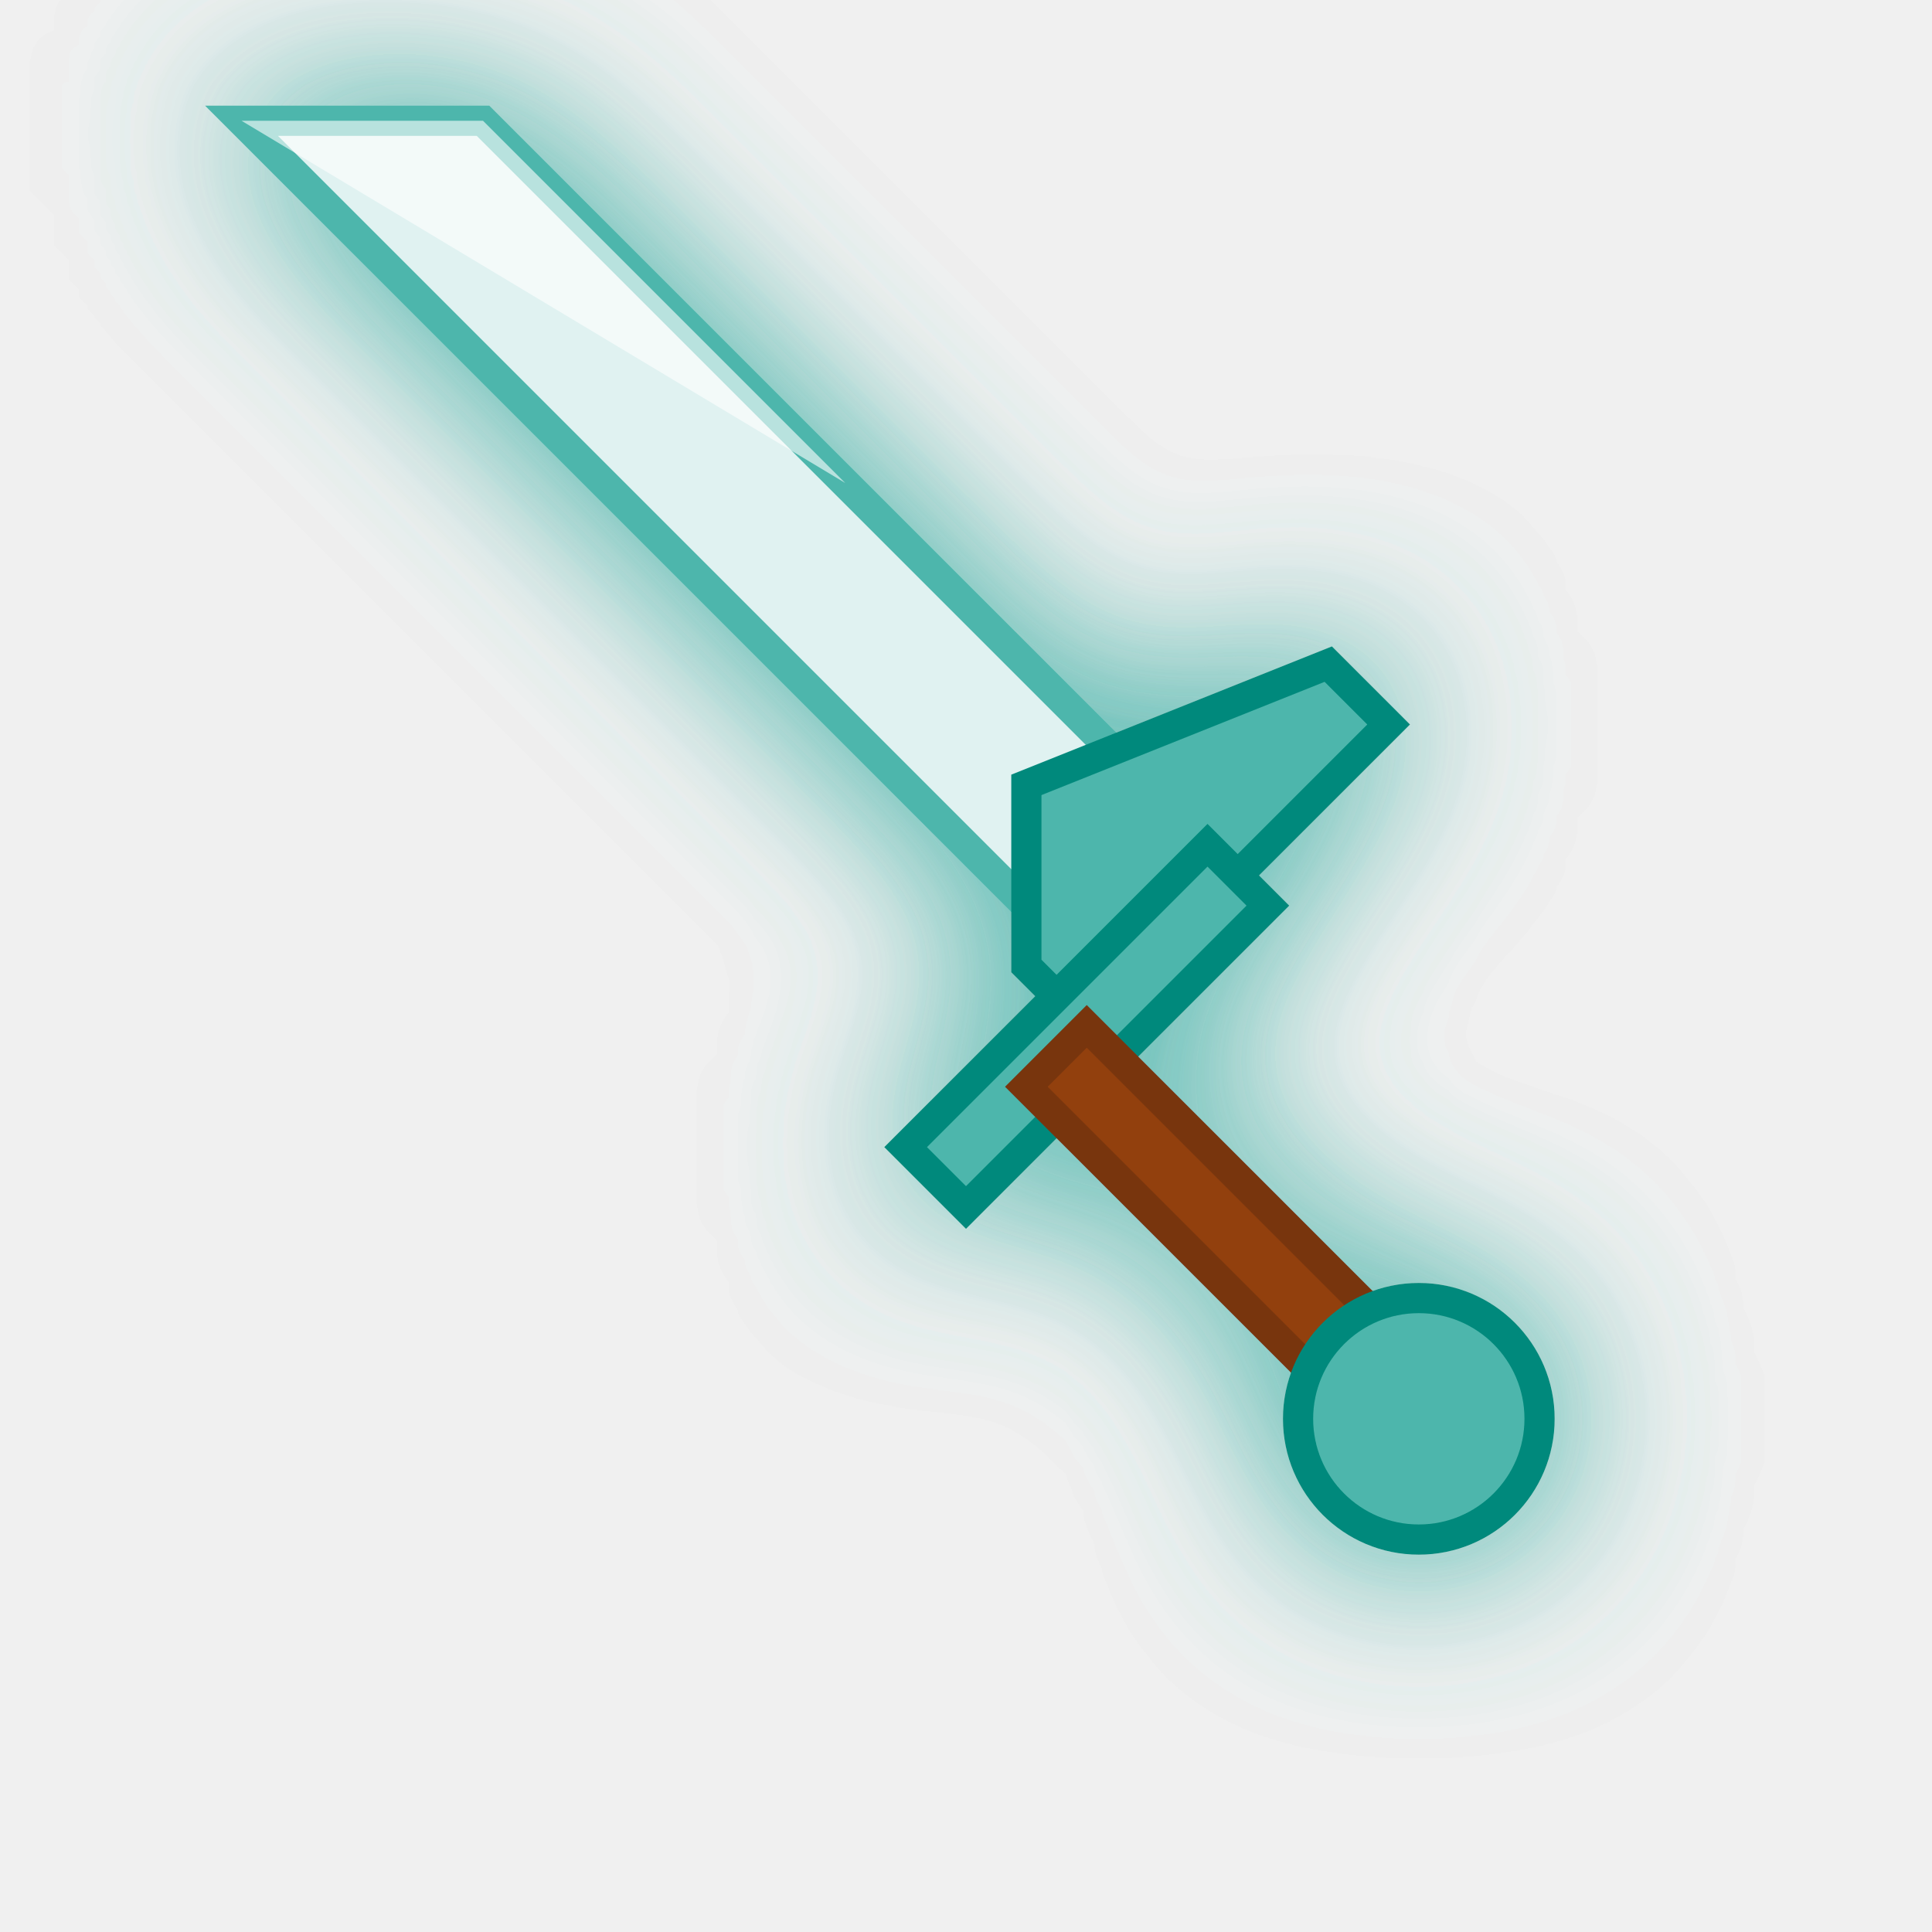
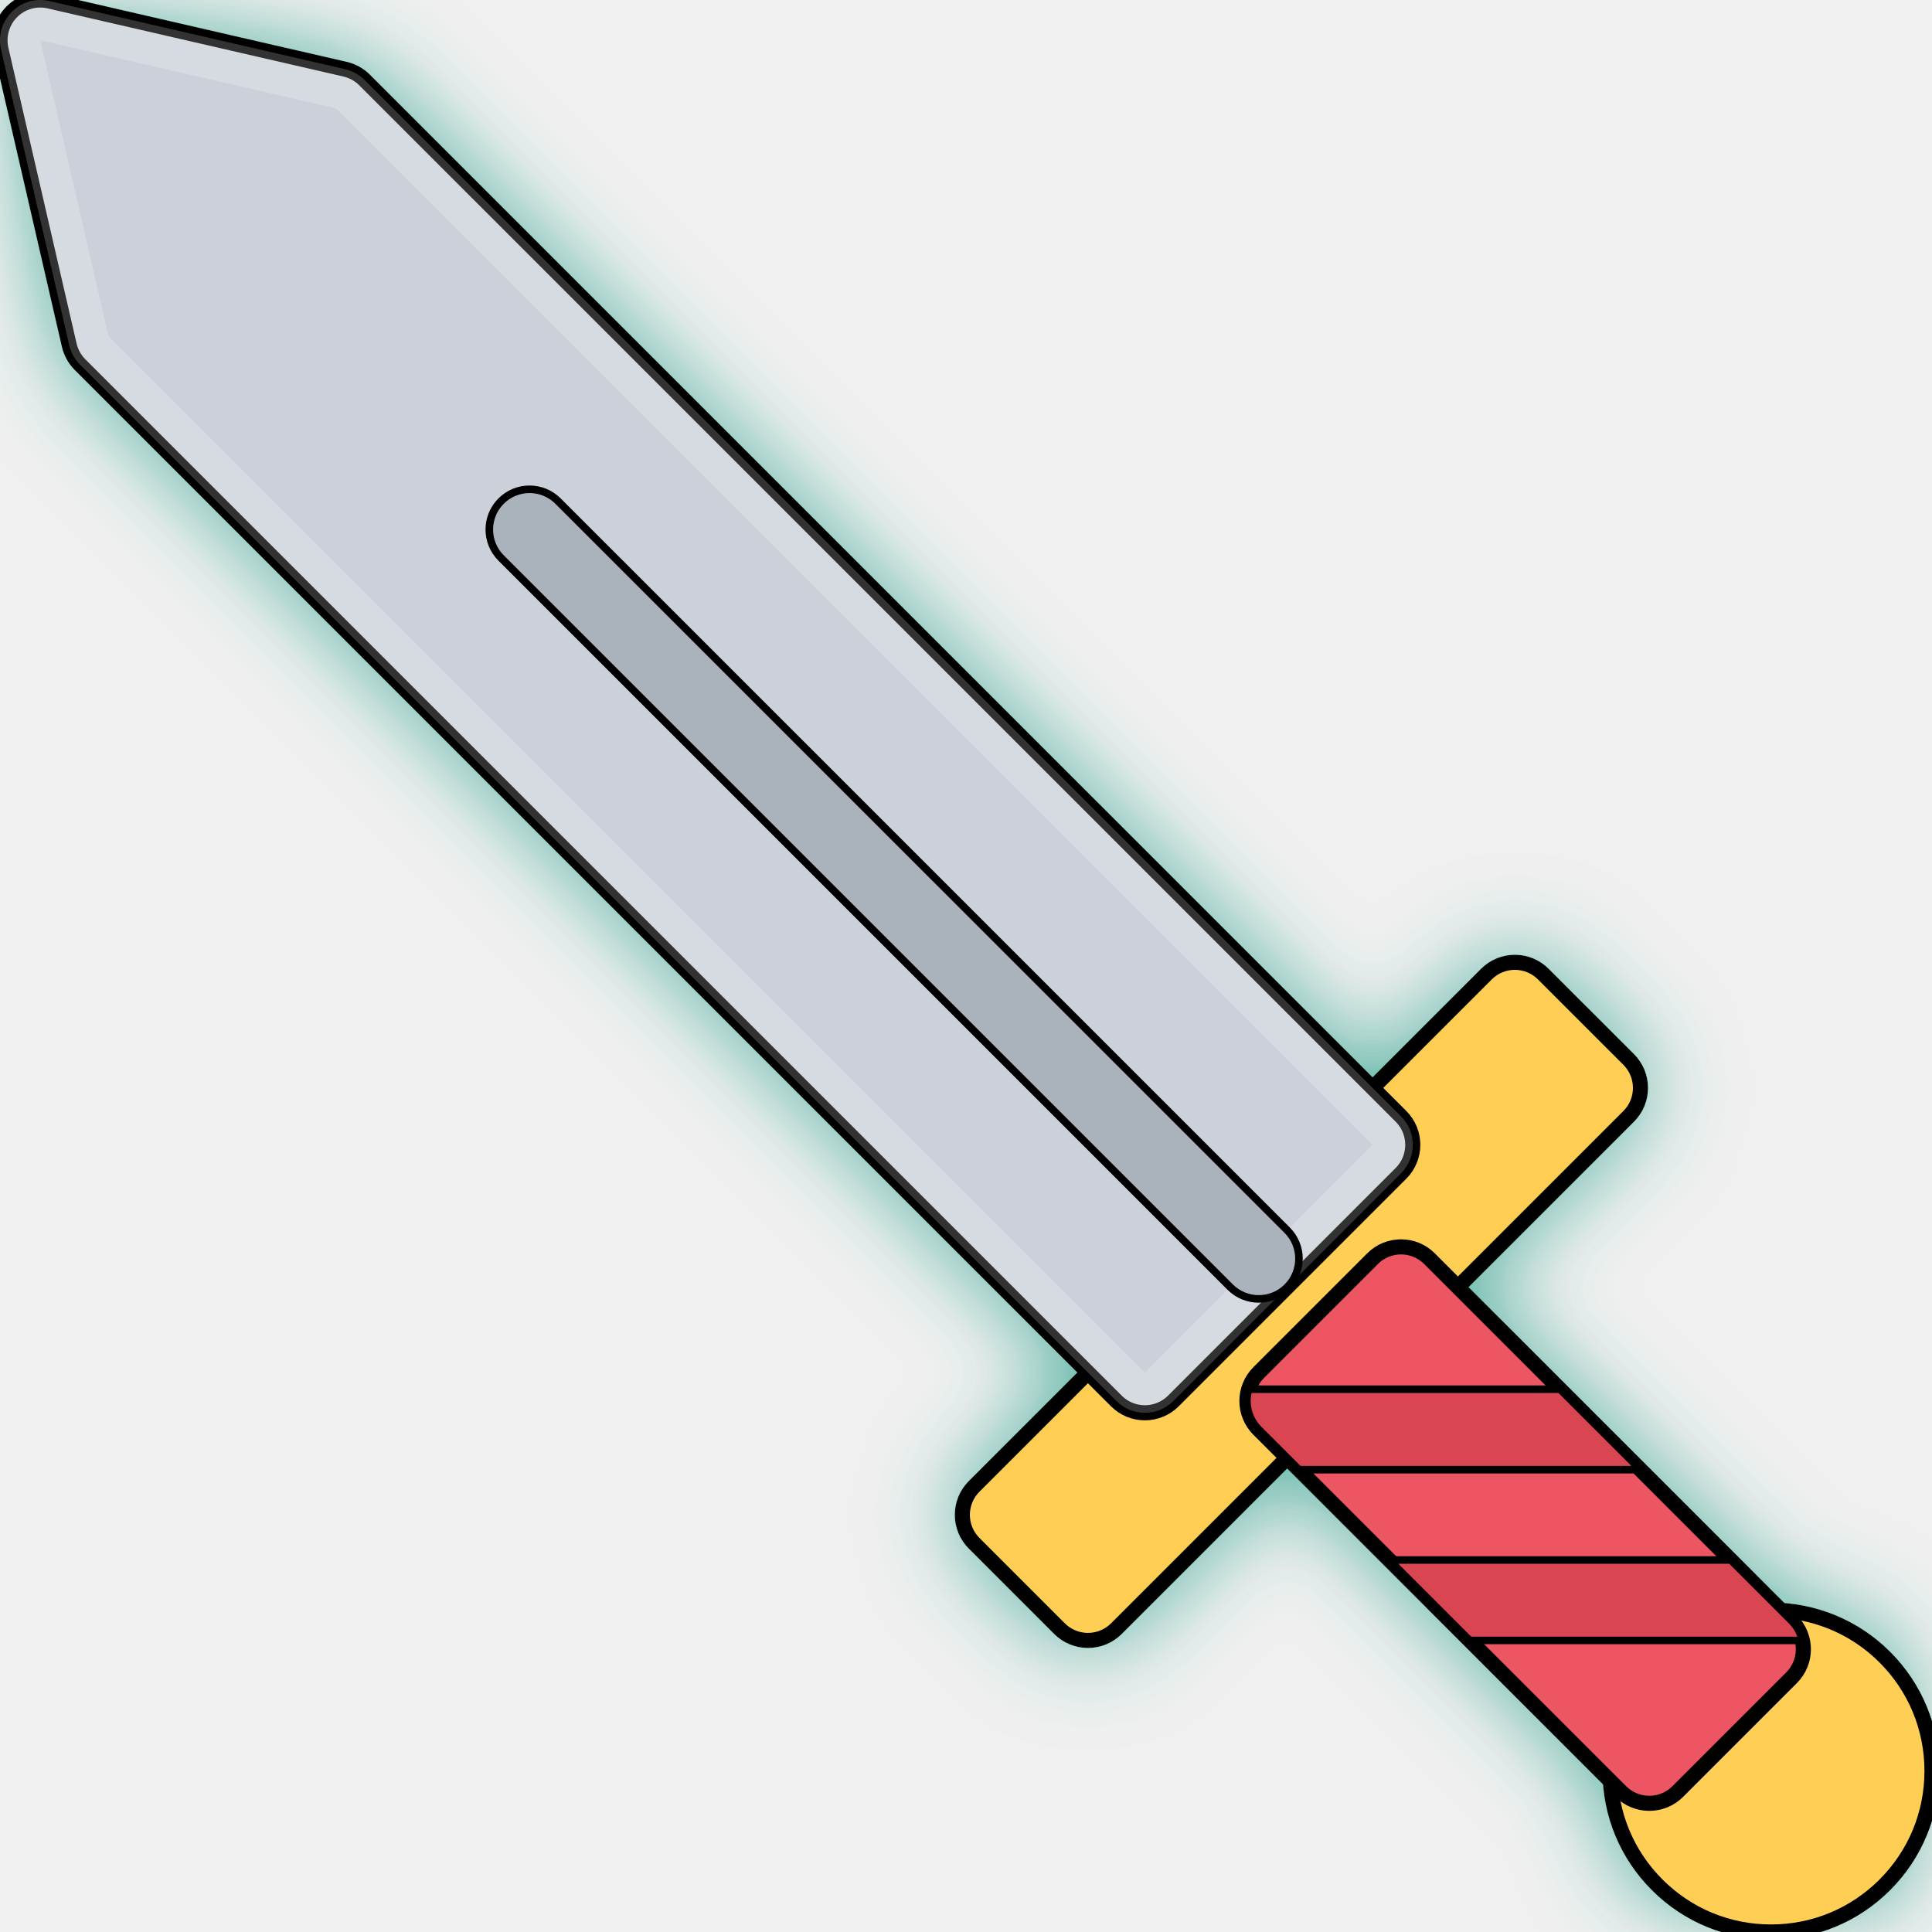
- <svg xmlns="http://www.w3.org/2000/svg" width="32" height="32" viewBox="0 0 32 32">
+ <svg xmlns="http://www.w3.org/2000/svg" width="64" height="64" viewBox="0 0 511.992 511.992">
  <defs>
-     <filter id="teal-glow" x="-50%" y="-50%" width="200%" height="200%">
-       <feGaussianBlur in="SourceGraphic" stdDeviation="1.5" result="blur" />
-       <feFlood flood-color="#4db6ac" flood-opacity="0.7" result="color" />
-       <feComposite in="color" in2="blur" operator="in" result="glow" />
-       <feMerge>
-         <feMergeNode in="glow" />
-         <feMergeNode in="glow" />
-         <feMergeNode in="SourceGraphic" />
-       </feMerge>
+     <filter id="teal-shadow" x="-30%" y="-30%" width="160%" height="160%">
+       <feDropShadow dx="0" dy="0" stdDeviation="12" flood-color="#31a28e" flood-opacity="0.8" />
    </filter>
  </defs>
-   <g filter="url(#teal-glow)">
-     <path d="M4 2 L8 2 L20 14 L18 16 L4 2 Z" fill="#e0f2f1" stroke="#4db6ac" stroke-width="0.5" />
-     <path d="M4 2 L8 2 L14 8 L4 2 Z" fill="#ffffff" opacity="0.6" />
-     <path d="M17 13 L22 11 L23 12 L18 17 L17 16 Z" fill="#4db6ac" stroke="#00897b" stroke-width="0.5" />
-     <path d="M20 14 L15 19 L16 20 L21 15 Z" fill="#4db6ac" stroke="#00897b" stroke-width="0.5" />
-     <path d="M18 17 L23 22 L22 23 L17 18 Z" fill="#92400e" stroke="#78350f" stroke-width="0.5" />
-     <circle cx="23.5" cy="23.5" r="2" fill="#4db6ac" stroke="#00897b" stroke-width="0.5" />
+   <g transform="translate(511.992, 0) scale(-1, 1)" filter="url(#teal-shadow)">
+     <ellipse cx="42.664" cy="469.316" rx="10.664" ry="10.671" fill="#F6BB42" stroke="#000000" stroke-width="4" />
+     <path d="M85.327,469.321c0-11.391-4.438-22.108-12.492-30.171c-16.64-16.641-43.702-16.641-60.342,0 c-8.055,8.062-12.492,18.78-12.492,30.171c0,11.39,4.438,22.108,12.492,30.171l0,0l0,0c8.062,8.062,18.773,12.5,30.171,12.5 s22.109-4.438,30.171-12.5C80.89,491.43,85.327,480.711,85.327,469.321z" fill="#FFCE54" stroke="#000000" stroke-width="4" />
+     <path d="M253.848,393.9L118.084,258.138c-4.164-4.164-10.914-4.164-15.078,0l-22.632,22.624 c-4.164,4.172-4.164,10.922,0,15.078l135.763,135.764c2,2,4.711,3.125,7.539,3.125c2.836,0,5.547-1.125,7.547-3.125l22.625-22.625 C258.011,404.822,258.011,398.057,253.848,393.9z" fill="#FFCE54" stroke="#000000" stroke-width="4" />
+     <path d="M181.552,371.275c0-2.828-1.125-5.546-3.125-7.546l-30.171-30.172 c-4.164-4.171-10.922-4.171-15.086,0l-95.959,95.968c-4.164,4.156-4.164,10.906,0,15.078l30.171,30.171 c4.164,4.155,10.921,4.155,15.085,0l95.959-95.968C180.427,376.807,181.552,374.103,181.552,371.275z" fill="#ED5564" stroke="#000000" stroke-width="4" />
+     <path d="M77.249,389.478h90.506l10.672-10.672c2-2,3.125-4.703,3.125-7.531c0-1.078-0.164-2.125-0.469-3.125 H98.584L77.249,389.478z" fill="#DA4453" stroke="#000000" stroke-width="2" />
+     <path d="M143.842,413.4H53.328l-16.117,16.125c-1.484,1.484-2.43,3.297-2.859,5.203h88.155L143.842,413.4z" fill="#DA4453" stroke="#000000" stroke-width="2" />
+     <path d="M490.804,96.617c1.406-1.414,2.391-3.203,2.844-5.148l18.078-78.405 c0.812-3.586-0.266-7.336-2.859-9.938s-6.359-3.68-9.938-2.852l-78.404,18.062c-1.953,0.453-3.734,1.438-5.141,2.852L140.717,295.84 c-4.164,4.172-4.164,10.922,0,15.094l60.335,60.342c2,2,4.719,3.125,7.546,3.125c2.828,0,5.539-1.125,7.539-3.125L490.804,96.617z" fill="#CCD1D9" stroke="#000000" stroke-width="4" />
+     <path d="M508.866,3.126c-2.594-2.602-6.359-3.68-9.938-2.852 l-78.404,18.062c-1.953,0.453-3.734,1.438-5.141,2.852L140.717,295.84c-4.164,4.172-4.164,10.922,0,15.094l60.335,60.342 c2,2,4.719,3.125,7.546,3.125c2.828,0,5.539-1.125,7.539-3.125L490.804,96.617c1.406-1.414,2.391-3.203,2.844-5.148l18.078-78.405 C512.538,9.477,511.46,5.727,508.866,3.126z M501.319,10.665L483.257,89.07L208.598,363.729l-60.342-60.343L422.915,28.735 L501.319,10.665L501.319,10.665L501.319,10.665z" fill="#FFFFFF" opacity="0.2" stroke="none" />
+     <path d="M170.88,341.104c-4.164-4.172-4.164-10.921,0-15.093l193.238-193.224 c4.172-4.164,10.922-4.164,15.078,0c4.172,4.164,4.172,10.922,0,15.086l-193.23,193.23 C181.802,345.261,175.052,345.261,170.88,341.104z" fill="#AAB2BC" stroke="#000000" stroke-width="2" />
  </g>
</svg>
